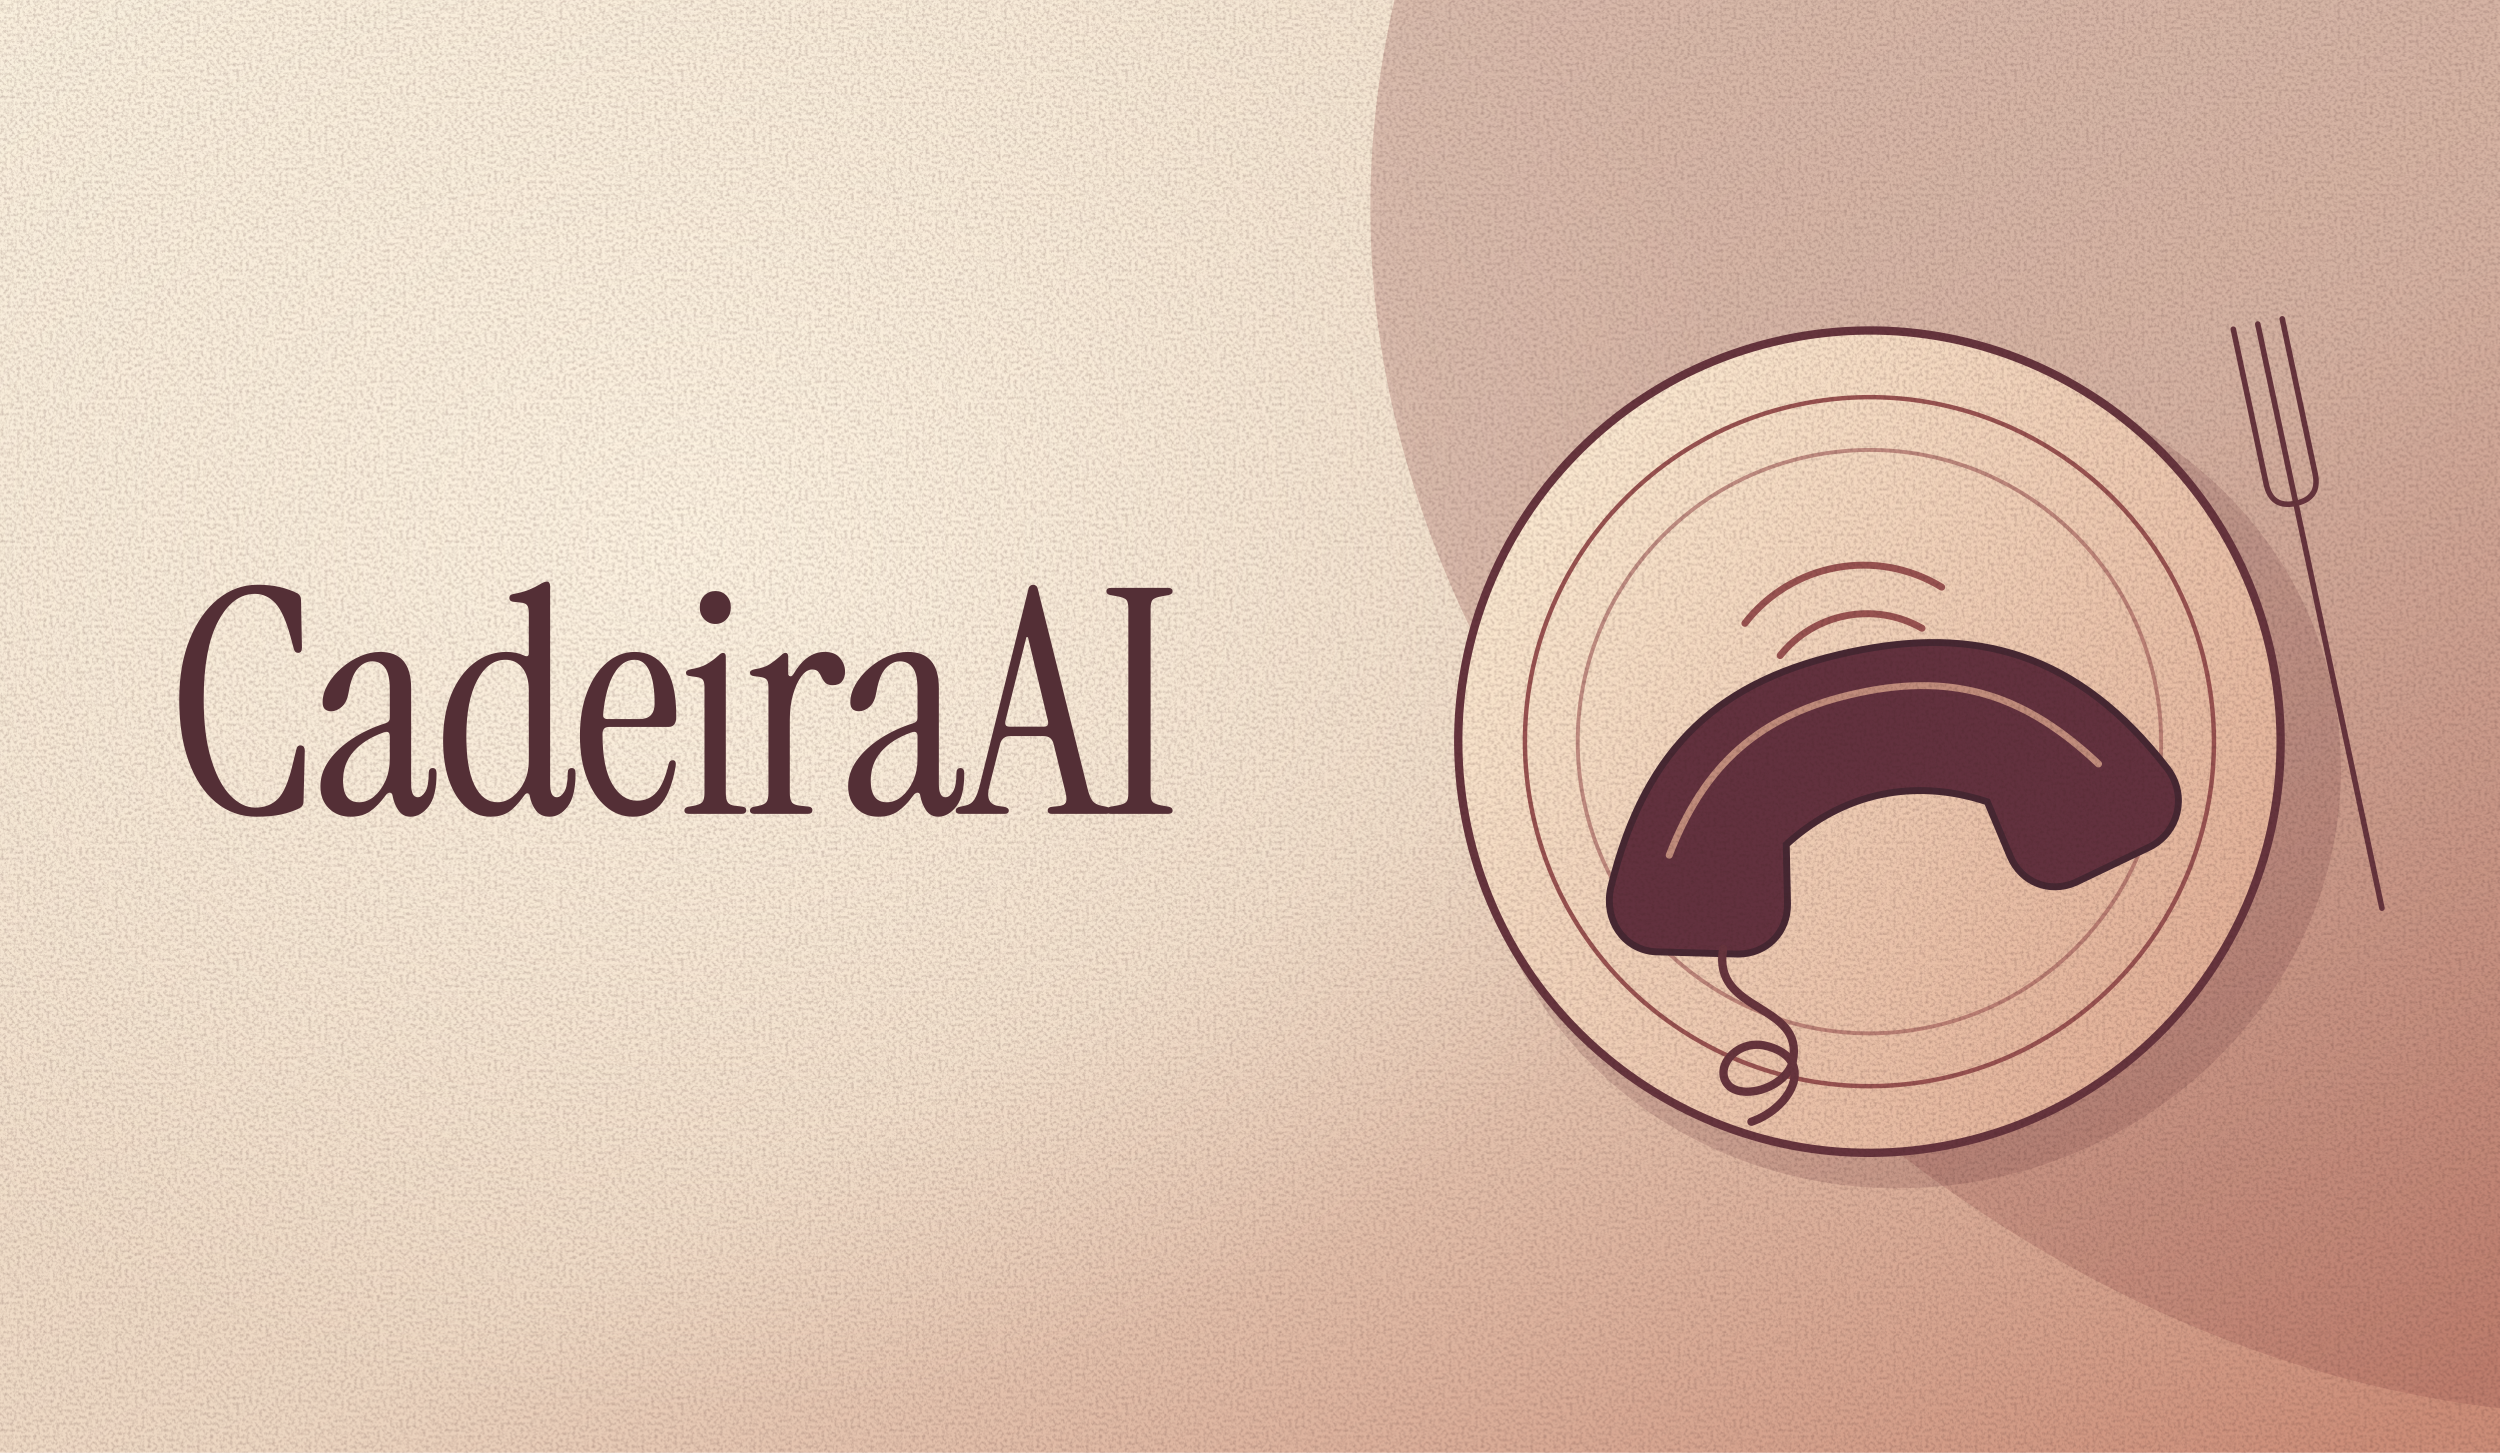
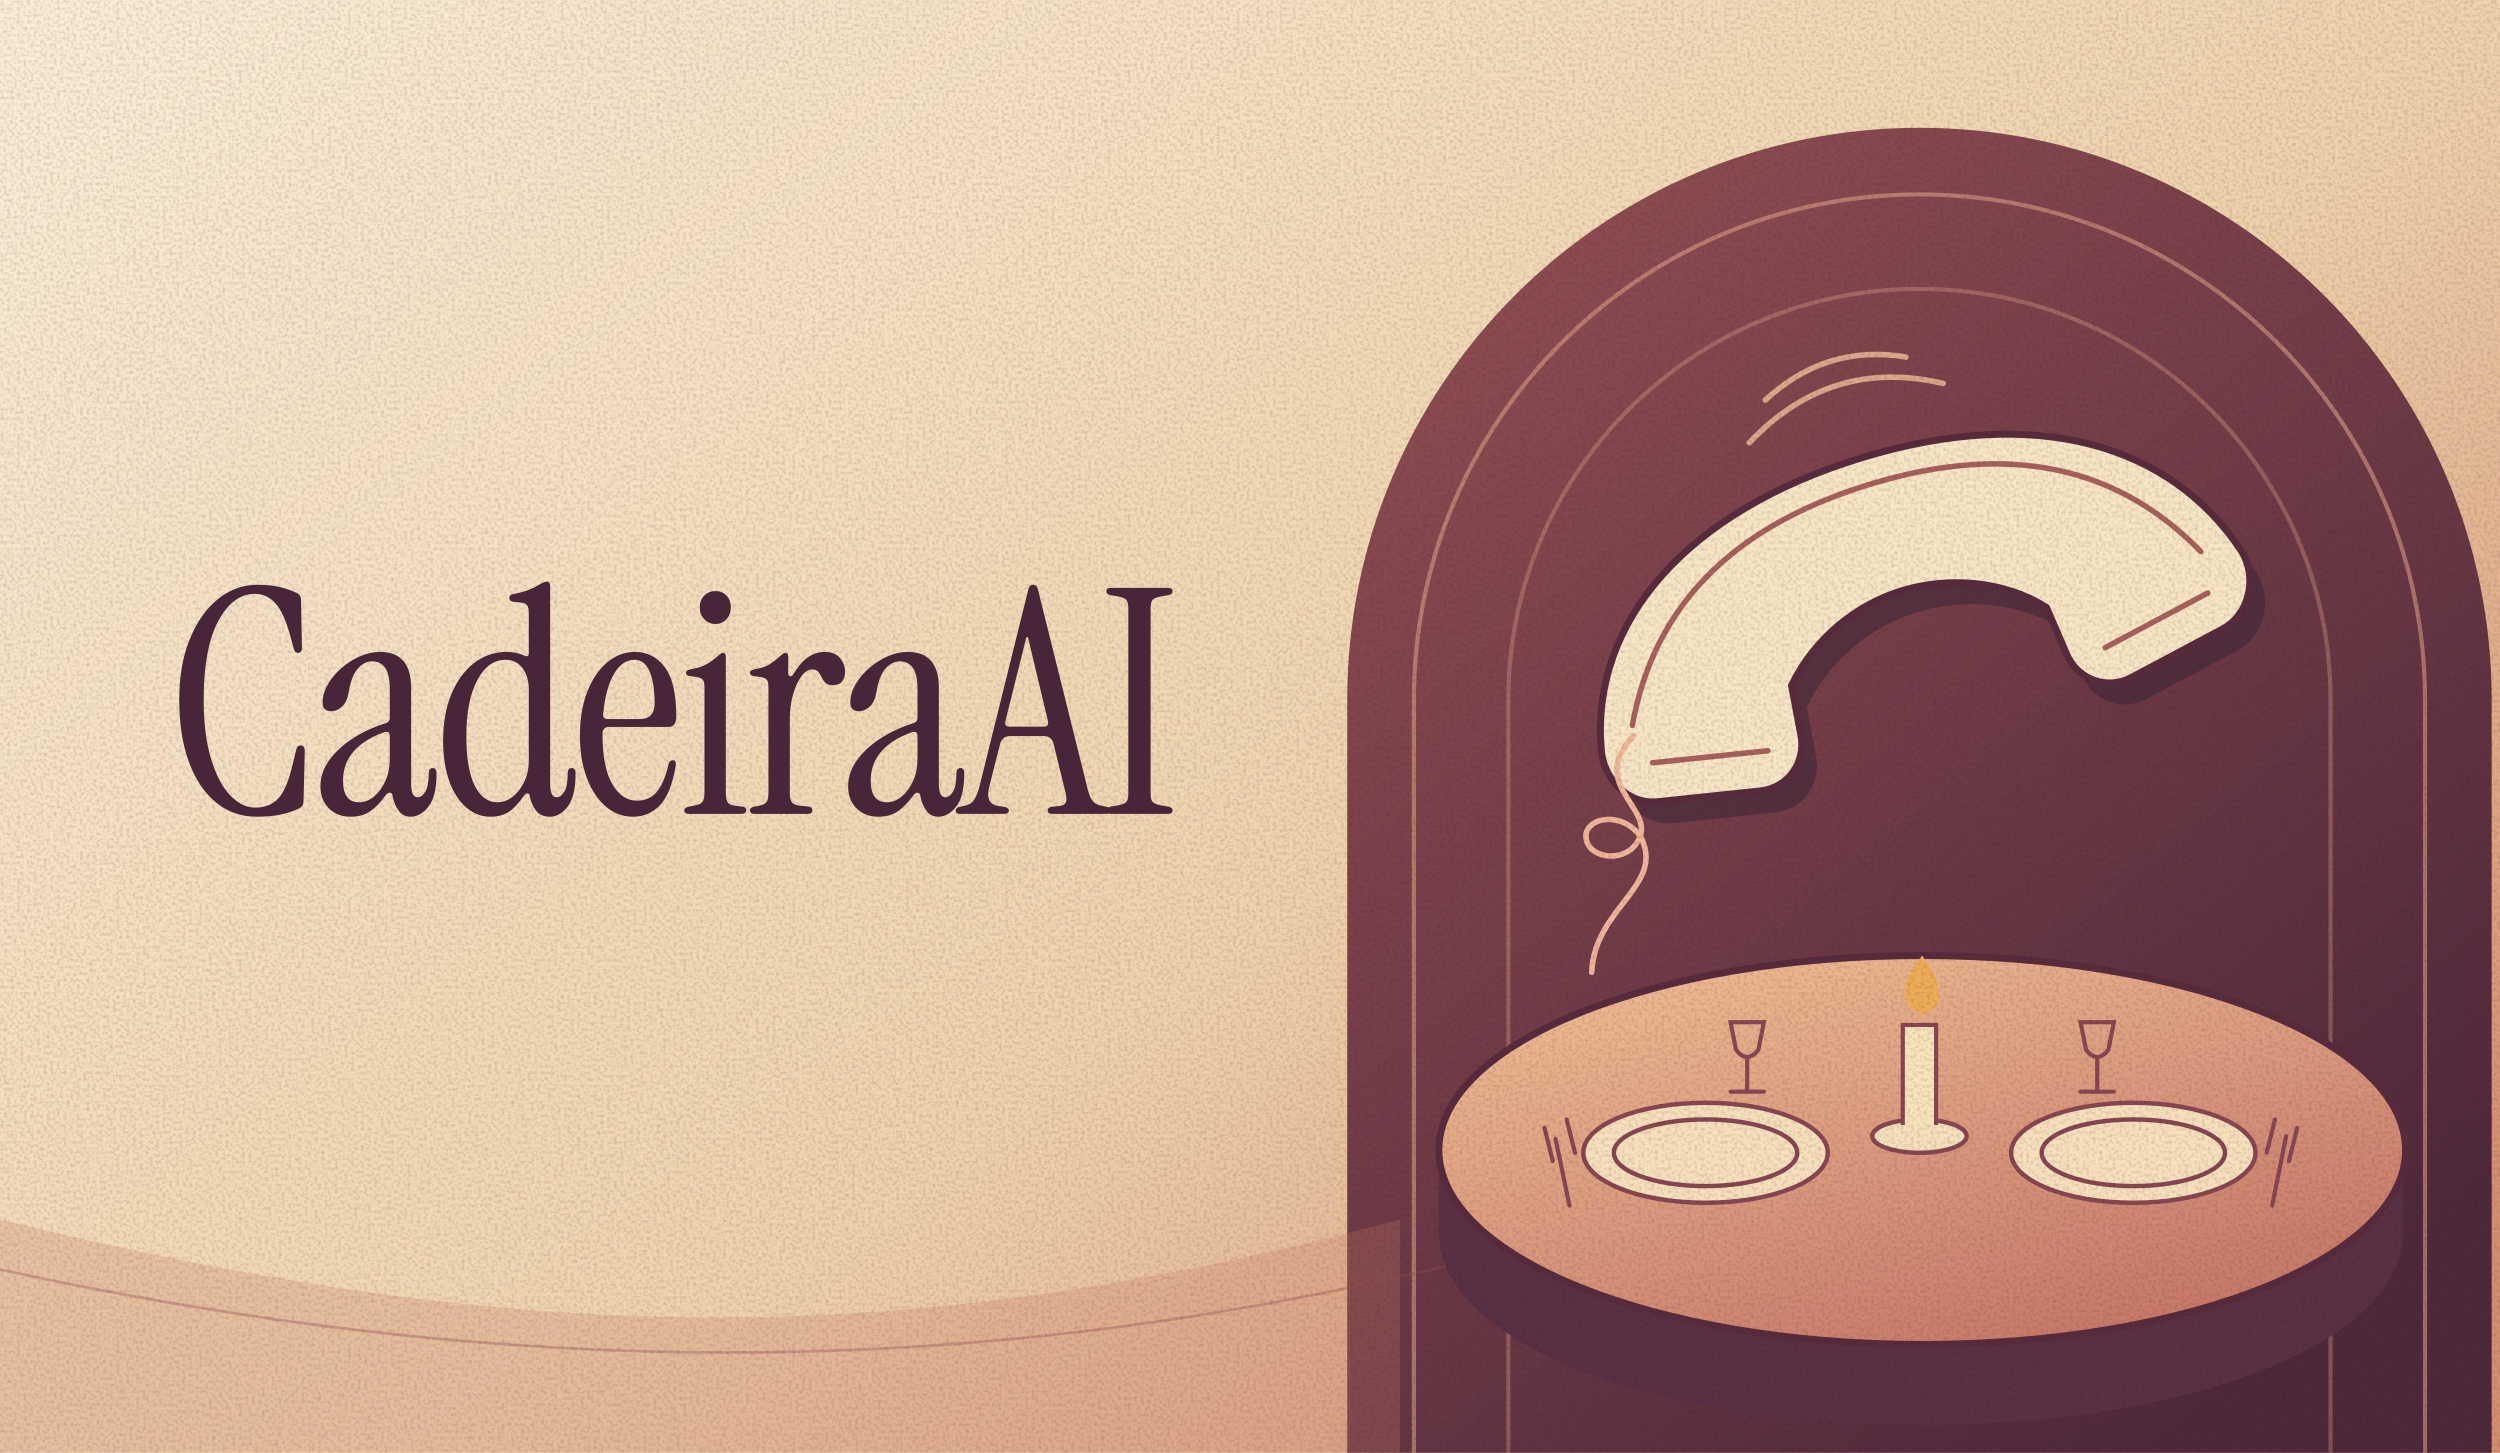
<svg xmlns="http://www.w3.org/2000/svg" viewBox="0 0 900 523" role="img" aria-labelledby="title desc">
  <defs>
-     <linearGradient id="paper" x2=".94" y2="1">
-       <stop stop-color="#f8eedc" />
-       <stop offset=".58" stop-color="#edd7c2" />
-       <stop offset="1" stop-color="#cc8d78" />
+     <linearGradient id="paper" x2="1" y2=".8">
+       <stop stop-color="#faeed9" />
+       <stop offset=".62" stop-color="#efd3ac" />
+       <stop offset="1" stop-color="#d58f70" />
    </linearGradient>
-     <radialGradient id="light">
-       <stop stop-color="#fff6e5" stop-opacity=".82" />
-       <stop offset="1" stop-color="#fff6e5" stop-opacity="0" />
-     </radialGradient>
-     <linearGradient id="plate" x2=".85" y2="1">
-       <stop stop-color="#fff3db" />
-       <stop offset="1" stop-color="#dfaa91" />
+     <linearGradient id="arch" x2=".7" y2="1">
+       <stop stop-color="#975255" />
+       <stop offset="1" stop-color="#4e283b" />
    </linearGradient>
-     <filter id="grain" x="0" y="0" width="100%" height="100%" color-interpolation-filters="sRGB">
-       <feTurbulence type="fractalNoise" baseFrequency=".85" numOctaves="3" seed="23" stitchTiles="stitch" />
+     <linearGradient id="table" x2=".65" y2="1">
+       <stop stop-color="#f3c498" />
+       <stop offset="1" stop-color="#c87969" />
+     </linearGradient>
+     <filter id="noise" x="0" y="0" width="100%" height="100%" color-interpolation-filters="sRGB">
+       <feTurbulence type="fractalNoise" baseFrequency=".84" numOctaves="3" seed="23" stitchTiles="stitch" />
      <feColorMatrix type="matrix" values="0 0 0 0 .23  0 0 0 0 .11  0 0 0 0 .11  1.2 0 0 0 -.49" />
    </filter>
-     <pattern id="paper-grain" width="160" height="160" patternUnits="userSpaceOnUse">
-       <rect width="160" height="160" filter="url(#grain)" />
+     <pattern id="grain" width="160" height="160" patternUnits="userSpaceOnUse">
+       <rect width="160" height="160" filter="url(#noise)" />
    </pattern>
  </defs>
  <path d="M0 0h900v523H0z" fill="url(#paper)" />
-   <ellipse cx="248" cy="196" rx="390" ry="314" fill="url(#light)" />
-   <path d="M502 0c-32 139 28 260 123 362 69 73 165 132 275 145V0Z" fill="#934f4c" opacity=".28" />
-   <g transform="rotate(-12 673 267)">
-     <ellipse cx="684" cy="283" rx="156" ry="147" fill="#6d363c" opacity=".2" />
-     <circle cx="673" cy="267" r="148" fill="url(#plate)" stroke="#66343d" stroke-width="3" />
-     <circle cx="673" cy="267" r="124" fill="none" stroke="#985250" stroke-width="1.6" />
-     <circle cx="673" cy="267" r="105" fill="none" stroke="#985250" stroke-width="1.4" stroke-opacity=".58" />
-     <path d="M638 216a54 54 0 0 1 72 2m-62 12a40 40 0 0 1 52 1" fill="none" stroke="#985250" stroke-width="2.5" stroke-linecap="round" />
-     <path d="M571 299c23-48 55-65 102-65 46 0 80 17 103 65 5 11-1 23-12 26l-29 7c-10 2-19-4-21-14l-4-21c-24-14-50-14-74 0l-4 21c-2 10-11 16-21 14l-29-7c-11-3-16-15-11-26Z" fill="#62313e" stroke="#462732" stroke-width="2.5" />
-     <path d="M594 292c19-29 42-43 79-43 36 0 59 14 79 43" fill="none" stroke="#eab498" stroke-opacity=".7" stroke-width="2.5" stroke-linecap="round" />
-     <path d="M606 329c-9 22 25 25 16 45-4 8-19 10-24 4-5-7 5-16 15-12 18 8 6 24-10 26" fill="none" stroke="#66343d" stroke-width="3" stroke-linecap="round" />
-     <path d="M841 151v213m-9-215v57q0 9 9 9t9-9v-57m-9 0v66" fill="none" stroke="#66343d" stroke-width="2" stroke-linecap="round" />
+   <path d="M485 523V252a206 206 0 0 1 412 0v271Z" fill="url(#arch)" />
+   <path d="M509 523V252a182 182 0 0 1 364 0v271" fill="none" stroke="#e5a589" stroke-opacity=".55" stroke-width="1.5" />
+   <path d="M543 523V252a148 148 0 0 1 296 0v271" fill="none" stroke="#e5a589" stroke-opacity=".35" stroke-width="1.5" />
+   <path d="M0 439c191 47 328 47 504 0v84H0Z" fill="#c77b68" opacity=".27" />
+   <path d="M0 457c188 41 355 40 532-4" fill="none" stroke="#934b51" opacity=".35" />
+   <g transform="rotate(-17 688 220)">
+     <path d="M567 234c10-44 54-72 120-72s108 28 121 72c3 11-4 23-15 25l-36 7c-10 2-19-5-20-15l-2-18c-12-14-31-21-48-21s-35 7-48 21l-2 18c-1 10-10 17-20 15l-36-7c-11-2-17-14-14-25Z" fill="#352133" opacity=".5" transform="translate(3 9)" />
+     <path d="M567 234c10-44 54-72 120-72s108 28 121 72c3 11-4 23-15 25l-36 7c-10 2-19-5-20-15l-2-18c-12-14-31-21-48-21s-35 7-48 21l-2 18c-1 10-10 17-20 15l-36-7c-11-2-17-14-14-25Z" fill="#f8e7c6" stroke="#572b3d" stroke-width="2.5" />
+     <path d="M580 230c19-37 53-58 107-58s88 21 107 58m-211 15 41 8m127 0 41-8" fill="none" stroke="#a8615d" stroke-width="2" stroke-linecap="round" />
+     <path d="M650 145q37-21 73 0m-63-13q27-13 53 0" fill="none" stroke="#f3c198" stroke-width="2" stroke-linecap="round" opacity=".8" />
  </g>
-   <path d="M0 0h900v523H0z" fill="url(#paper-grain)" opacity=".37" />
-   <path d="M92.32 294.02Q83.96 294.02 77.68 288.82Q71.41 283.62 67.97 274.19Q64.52 264.75 64.52 251.87Q64.52 239.44 68.31 230.12Q72.09 220.79 78.48 215.65Q84.86 210.51 92.66 210.51Q97.29 210.51 100.79 211.36Q104.3 212.2 107.01 213.56Q108.36 214.35 108.36 215.93L108.7 233.11Q108.7 235.03 107.35 235.03Q106.1 235.03 105.77 233.56L104.63 229.38Q102.26 220.57 99.15 217.18Q96.05 213.79 91.75 213.79Q83.84 213.79 78.59 223.56Q73.33 233.34 73.33 251.87Q73.33 264.52 75.99 273.23Q78.64 281.93 82.88 286.33Q87.12 290.74 91.87 290.74Q96.95 290.74 100.06 287.58Q103.17 284.41 105.31 275.37L106.67 269.83Q107.01 268.14 108.48 268.37Q109.72 268.59 109.72 270.29L109.27 288.59Q109.27 290.18 107.8 290.97Q105.09 292.32 101.41 293.17Q97.74 294.02 92.32 294.02ZM126.2 294.02Q121.45 294.02 118.4 291.02Q115.35 288.03 115.35 283.06Q115.35 278.2 118.4 273.85Q121.45 269.5 126.77 265.99Q132.08 262.49 138.86 260.34Q140.32 259.89 140.32 258.42V248.14Q140.32 242.72 138.63 240.4Q136.94 238.08 134 238.08Q131.17 238.08 128.86 240.62Q126.54 243.17 125.52 249.16Q124.96 252.77 123.09 254.41Q121.23 256.05 119.31 256.05Q116.14 256.05 116.14 252.88Q116.14 249.61 118.01 246.39Q119.87 243.17 122.92 240.51Q125.97 237.86 129.59 236.27Q133.21 234.69 136.82 234.69Q148.01 234.69 148.01 247.69V282.26Q148.01 287.01 150.38 287.01Q151.85 287.01 153.09 285.03Q154.34 283.06 154.34 278.31Q154.34 276.5 155.81 276.5Q157.16 276.5 157.16 278.42Q157.16 286.67 154.28 290.34Q151.4 294.02 147.78 294.02Q145.07 294.02 143.49 291.81Q141.91 289.61 141.34 286.56Q141.23 285.43 140.38 285.37Q139.53 285.32 138.74 286.45Q136.03 290.18 133.21 292.1Q130.38 294.02 126.2 294.02ZM129.25 288.82Q132.19 288.82 134.68 286.73Q137.16 284.64 138.74 281.13Q140.32 277.63 140.32 273.23V264.98Q140.32 262.83 137.95 263.73Q131.06 266.22 127.27 270.57Q123.49 274.92 123.49 281.02Q123.49 288.82 129.25 288.82ZM176.58 294.02Q171.61 294.02 167.71 290.57Q163.81 287.12 161.66 280.97Q159.52 274.81 159.52 266.67Q159.52 257.18 162.45 250Q165.39 242.83 170.59 238.76Q175.79 234.69 182.34 234.69Q183.93 234.69 185.51 234.97Q187.09 235.26 188.56 235.94Q190.37 236.84 190.37 235.14V220.68Q190.37 218.65 189.74 217.86Q189.12 217.06 187.54 216.95L184.6 216.61Q183.36 216.39 183.36 215.26Q183.36 214.13 184.6 213.9Q188.22 213.22 190.42 212.32Q192.63 211.41 194.1 210.51Q195.9 209.38 196.81 209.38Q198.05 209.38 198.05 211.19V282.26Q198.05 287.01 200.42 287.01Q201.89 287.01 203.13 285.03Q204.38 283.06 204.38 278.31Q204.38 276.5 205.85 276.5Q207.2 276.5 207.2 278.42Q207.2 286.67 204.38 290.34Q201.55 294.02 197.94 294.02Q194.66 294.02 192.97 291.81Q191.27 289.61 190.71 286.56Q190.59 285.65 189.91 285.6Q189.24 285.54 188.67 286.45Q185.51 290.85 182.91 292.44Q180.31 294.02 176.58 294.02ZM179.07 288.82Q182 288.82 184.55 286.84Q187.09 284.86 188.73 281.47Q190.37 278.08 190.37 273.9V248.48Q190.37 243.39 188.05 240.45Q185.73 237.52 182 237.52Q175.68 237.52 171.78 244.92Q167.88 252.32 167.88 265.09Q167.88 276.73 170.87 282.77Q173.87 288.82 179.07 288.82ZM227.86 294.02Q222.44 294.02 218.15 290.4Q213.85 286.79 211.31 280.17Q208.77 273.56 208.77 264.86Q208.77 255.94 211.37 249.16Q213.97 242.38 218.49 238.53Q223 234.69 228.54 234.69Q235.21 234.69 239.33 240.17Q243.46 245.65 243.46 257.97Q243.46 261.7 240.63 261.7H219.16Q216.9 261.7 216.9 264.3Q216.9 276.28 220.41 282.26Q223.91 288.25 229.33 288.25Q233.63 288.25 236.34 285.2Q239.05 282.15 240.75 274.92Q241.09 273.68 242.22 273.68Q243.57 273.68 243.23 275.94Q241.42 285.99 237.47 290.01Q233.51 294.02 227.86 294.02ZM218.82 258.87H230.24Q235.66 258.87 235.66 253.22Q235.66 245.88 233.85 241.7Q232.05 237.52 228.43 237.52Q224.02 237.52 221.03 242.6Q218.03 247.69 217.13 257.07Q216.9 258.87 218.82 258.87ZM257.56 224.63Q255.19 224.63 253.55 222.94Q251.91 221.25 251.91 218.65Q251.91 216.05 253.55 214.41Q255.19 212.77 257.56 212.77Q259.94 212.77 261.52 214.41Q263.1 216.05 263.1 218.65Q263.1 221.25 261.52 222.94Q259.94 224.63 257.56 224.63ZM248.07 293Q246.38 293 246.38 291.76Q246.38 290.74 247.85 290.4L249.2 290.18Q252.03 289.72 252.82 288.76Q253.61 287.8 253.61 285.43V247.46Q253.61 245.43 252.99 244.69Q252.37 243.96 250.78 243.73L248.41 243.39Q246.94 243.28 246.94 242.15Q246.94 241.25 248.75 240.91Q252.25 240.34 254.4 239.1Q256.55 237.86 258.58 236.05Q259.6 235.03 260.28 235.03Q261.29 235.03 261.29 236.39V285.43Q261.29 287.8 261.97 288.82Q262.65 289.84 264.57 290.06L267.4 290.4Q268.64 290.63 268.64 291.64Q268.64 293 266.94 293ZM285.68 242.6Q290.32 234.69 296.87 234.69Q300.6 234.69 302.41 236.9Q304.22 239.1 304.22 241.81Q304.22 243.96 303.14 245.31Q302.07 246.67 299.81 246.67Q298 246.67 297.15 245.82Q296.31 244.97 295.8 243.84Q295.29 242.72 294.61 241.87Q293.93 241.02 292.35 241.02Q290.32 241.02 288.51 243.45Q286.7 245.88 285.51 249.95Q284.33 254.01 284.33 259.21V285.43Q284.33 287.8 285.06 288.82Q285.8 289.84 288.17 290.06L291.22 290.4Q292.46 290.63 292.46 291.64Q292.46 293 290.77 293H271.67Q269.98 293 269.98 291.76Q269.98 290.74 271.45 290.4L272.8 290.18Q275.17 289.72 275.91 288.76Q276.64 287.8 276.64 285.43V247.46Q276.64 245.43 276.02 244.69Q275.4 243.96 273.82 243.73L271.45 243.39Q269.98 243.28 269.98 242.15Q269.98 241.25 271.78 240.91Q275.29 240.34 277.15 239.1Q279.02 237.86 281.05 236.05Q282.07 235.03 282.75 235.03Q283.76 235.03 283.76 236.39V242.49Q283.76 243.28 284.44 243.45Q285.12 243.62 285.68 242.6ZM316.18 294.02Q311.43 294.02 308.38 291.02Q305.33 288.03 305.33 283.06Q305.33 278.2 308.38 273.85Q311.43 269.5 316.74 265.99Q322.05 262.49 328.83 260.34Q330.3 259.89 330.3 258.42V248.14Q330.3 242.72 328.61 240.4Q326.91 238.08 323.97 238.08Q321.15 238.08 318.83 240.62Q316.51 243.17 315.5 249.16Q314.93 252.77 313.07 254.41Q311.2 256.05 309.28 256.05Q306.12 256.05 306.12 252.88Q306.12 249.61 307.98 246.39Q309.85 243.17 312.9 240.51Q315.95 237.86 319.57 236.27Q323.18 234.69 326.8 234.69Q337.99 234.69 337.99 247.69V282.26Q337.99 287.01 340.36 287.01Q341.83 287.01 343.07 285.03Q344.31 283.06 344.31 278.31Q344.31 276.5 345.78 276.5Q347.14 276.5 347.14 278.42Q347.14 286.67 344.26 290.34Q341.38 294.02 337.76 294.02Q335.05 294.02 333.46 291.81Q331.88 289.61 331.32 286.56Q331.2 285.43 330.36 285.37Q329.51 285.32 328.72 286.45Q326.01 290.18 323.18 292.1Q320.36 294.02 316.18 294.02ZM319.23 288.82Q322.16 288.82 324.65 286.73Q327.14 284.64 328.72 281.13Q330.3 277.63 330.3 273.23V264.98Q330.3 262.83 327.93 263.73Q321.03 266.22 317.25 270.57Q313.46 274.92 313.46 281.02Q313.46 288.82 319.23 288.82ZM345.76 293Q344.07 293 344.07 291.87Q344.07 290.74 345.65 290.4L347.35 290.06Q349.61 289.61 350.74 287.86Q351.87 286.11 352.66 282.94L370.17 212.32Q370.4 211.19 370.91 210.85Q371.42 210.51 371.87 210.51Q372.43 210.51 372.94 210.85Q373.45 211.19 373.68 212.32L391.53 283.96Q392.32 287.12 393.34 288.37Q394.35 289.61 396.5 290.06L398.2 290.4Q399.78 290.74 399.78 291.87Q399.78 293 398.08 293H378.76Q377.18 293 377.18 291.76Q377.18 290.51 379.1 290.4L381.25 290.18Q383.17 289.95 383.68 288.93Q384.18 287.92 383.62 285.43L379.32 267.91Q378.65 264.98 375.6 264.98H363.73Q360.79 264.98 360 267.91L356.16 283.06Q354.47 289.5 359.55 290.18L361.25 290.4Q363.17 290.74 363.17 291.76Q363.17 293 361.58 293ZM363.39 261.59H375.82Q377.63 261.59 377.29 259.67L370.06 229.38H369.49L361.92 259.67Q361.58 261.59 363.39 261.59ZM399.99 293Q398.29 293 398.29 291.76Q398.29 290.74 399.76 290.4L402.36 289.95Q404.73 289.5 405.47 288.71Q406.2 287.92 406.2 285.54V219.1Q406.2 216.72 405.47 215.93Q404.73 215.14 402.36 214.69L399.76 214.24Q398.29 213.9 398.29 212.88Q398.29 211.64 399.99 211.64H420.44Q422.13 211.64 422.13 212.88Q422.13 213.9 420.67 214.24L418.07 214.69Q415.69 215.14 414.96 215.93Q414.22 216.72 414.22 219.1V285.54Q414.22 287.92 414.96 288.71Q415.69 289.5 418.07 289.95L420.67 290.4Q422.13 290.74 422.13 291.76Q422.13 293 420.44 293Z" fill="#542f36" />
+   <path d="M588 265c-18 19 12 27 0 40-6 6-18 3-17-5 2-7 15-7 20 2 8 17-17 25-18 48" fill="none" stroke="#f0b79a" stroke-width="2" stroke-linecap="round" />
+   <path d="M518 414c0-39 77-70 174-70s173 31 173 70v30c0 39-76 69-173 69s-174-30-174-69Z" fill="#593044" />
+   <ellipse cx="692" cy="414" rx="174" ry="70" fill="url(#table)" stroke="#572b3d" stroke-width="2.5" />
+   <g fill="#f7e1bd" stroke="#874653" stroke-width="1.6">
+     <ellipse cx="614" cy="415" rx="44" ry="18" />
+     <ellipse cx="614" cy="415" rx="33" ry="12" fill="none" />
+     <ellipse cx="768" cy="415" rx="44" ry="18" />
+     <ellipse cx="768" cy="415" rx="33" ry="12" fill="none" />
+     <ellipse cx="691" cy="409" rx="17" ry="6" />
+   </g>
+   <path d="M685 405v-36h12v36" fill="#f9e5ba" stroke="#874653" stroke-width="1.5" />
+   <path d="M692 365c-9-3-8-11 0-21 8 11 8 19 0 21Z" fill="#efad58" />
+   <g fill="none" stroke="#874653" stroke-width="1.5" stroke-linecap="round">
+     <path d="m560 410 5 24m-9-28 3 12m5-15 3 12m256-6-5 25m9-28-3 12m-5-15-3 12" />
+     <path d="M629 381v12m-6 0h12m-12-25h12l-2 10q-4 5-8 0Zm132 13v12m-6 0h12m-12-25h12l-2 10q-4 5-8 0Z" />
+   </g>
+   <path d="M0 0h900v523H0z" fill="url(#grain)" opacity=".3" />
+   <path d="M92.32 294.02Q83.96 294.02 77.68 288.82Q71.41 283.62 67.97 274.19Q64.52 264.75 64.52 251.87Q64.52 239.44 68.31 230.12Q72.09 220.79 78.48 215.65Q84.86 210.51 92.66 210.51Q97.29 210.51 100.79 211.36Q104.3 212.2 107.01 213.56Q108.36 214.35 108.36 215.93L108.7 233.11Q108.7 235.03 107.35 235.03Q106.1 235.03 105.77 233.56L104.63 229.38Q102.26 220.57 99.15 217.18Q96.05 213.79 91.75 213.79Q83.84 213.79 78.59 223.56Q73.33 233.34 73.33 251.87Q73.33 264.52 75.99 273.23Q78.64 281.93 82.88 286.33Q87.12 290.74 91.87 290.74Q96.95 290.74 100.06 287.58Q103.17 284.41 105.31 275.37L106.67 269.83Q107.01 268.14 108.48 268.37Q109.72 268.59 109.72 270.29L109.27 288.59Q109.27 290.18 107.8 290.97Q105.09 292.32 101.41 293.17Q97.74 294.02 92.32 294.02ZM126.2 294.02Q121.45 294.02 118.4 291.02Q115.35 288.03 115.35 283.06Q115.35 278.2 118.4 273.85Q121.45 269.5 126.77 265.99Q132.08 262.49 138.86 260.34Q140.32 259.89 140.32 258.42V248.14Q140.32 242.72 138.63 240.4Q136.94 238.08 134 238.08Q131.17 238.08 128.86 240.62Q126.54 243.17 125.52 249.16Q124.96 252.77 123.09 254.41Q121.23 256.05 119.31 256.05Q116.14 256.05 116.14 252.88Q116.14 249.61 118.01 246.39Q119.87 243.17 122.92 240.51Q125.97 237.86 129.59 236.27Q133.21 234.69 136.82 234.69Q148.01 234.69 148.01 247.69V282.26Q148.01 287.01 150.38 287.01Q151.85 287.01 153.09 285.03Q154.34 283.06 154.34 278.31Q154.34 276.5 155.81 276.5Q157.16 276.5 157.16 278.42Q157.16 286.67 154.28 290.34Q151.4 294.02 147.78 294.02Q145.07 294.02 143.49 291.81Q141.91 289.61 141.34 286.56Q141.23 285.43 140.38 285.37Q139.53 285.32 138.74 286.45Q136.03 290.18 133.21 292.1Q130.38 294.02 126.2 294.02ZM129.25 288.82Q132.19 288.82 134.68 286.73Q137.16 284.64 138.74 281.13Q140.32 277.63 140.32 273.23V264.98Q140.32 262.83 137.95 263.73Q131.06 266.22 127.27 270.57Q123.49 274.92 123.49 281.02Q123.49 288.82 129.25 288.82ZM176.58 294.02Q171.61 294.02 167.71 290.57Q163.81 287.12 161.66 280.97Q159.52 274.81 159.52 266.67Q159.52 257.18 162.45 250Q165.39 242.83 170.59 238.76Q175.79 234.69 182.34 234.69Q183.93 234.69 185.51 234.97Q187.09 235.26 188.56 235.94Q190.37 236.84 190.37 235.14V220.68Q190.37 218.65 189.74 217.86Q189.12 217.06 187.54 216.95L184.6 216.61Q183.36 216.39 183.36 215.26Q183.36 214.13 184.6 213.9Q188.22 213.22 190.42 212.32Q192.63 211.41 194.1 210.51Q195.9 209.38 196.81 209.38Q198.05 209.38 198.05 211.19V282.26Q198.05 287.01 200.42 287.01Q201.89 287.01 203.13 285.03Q204.38 283.06 204.38 278.31Q204.38 276.5 205.85 276.5Q207.2 276.5 207.2 278.42Q207.2 286.67 204.38 290.34Q201.55 294.02 197.94 294.02Q194.66 294.02 192.97 291.81Q191.27 289.61 190.71 286.56Q190.59 285.65 189.91 285.6Q189.24 285.54 188.67 286.45Q185.51 290.85 182.91 292.44Q180.31 294.02 176.58 294.02ZM179.07 288.82Q182 288.82 184.55 286.84Q187.09 284.86 188.73 281.47Q190.37 278.08 190.37 273.9V248.48Q190.37 243.39 188.05 240.45Q185.73 237.52 182 237.52Q175.68 237.52 171.78 244.92Q167.88 252.32 167.88 265.09Q167.88 276.73 170.87 282.77Q173.87 288.82 179.07 288.82ZM227.86 294.02Q222.44 294.02 218.15 290.4Q213.85 286.79 211.31 280.17Q208.77 273.56 208.77 264.86Q208.77 255.94 211.37 249.16Q213.97 242.38 218.49 238.53Q223 234.69 228.54 234.69Q235.21 234.69 239.33 240.17Q243.46 245.65 243.46 257.97Q243.46 261.7 240.63 261.7H219.16Q216.9 261.7 216.9 264.3Q216.9 276.28 220.41 282.26Q223.91 288.25 229.33 288.25Q233.63 288.25 236.34 285.2Q239.05 282.15 240.75 274.92Q241.09 273.68 242.22 273.68Q243.57 273.68 243.23 275.94Q241.42 285.99 237.47 290.01Q233.51 294.02 227.86 294.02ZM218.82 258.87H230.24Q235.66 258.87 235.66 253.22Q235.66 245.88 233.85 241.7Q232.05 237.52 228.43 237.52Q224.02 237.52 221.03 242.6Q218.03 247.69 217.13 257.07Q216.9 258.87 218.82 258.87ZM257.56 224.63Q255.19 224.63 253.55 222.94Q251.91 221.25 251.91 218.65Q251.91 216.05 253.55 214.41Q255.19 212.77 257.56 212.77Q259.94 212.77 261.52 214.41Q263.1 216.05 263.1 218.65Q263.1 221.25 261.52 222.94Q259.94 224.63 257.56 224.63ZM248.07 293Q246.38 293 246.38 291.76Q246.38 290.74 247.85 290.4L249.2 290.18Q252.03 289.72 252.82 288.76Q253.61 287.8 253.61 285.43V247.46Q253.61 245.43 252.99 244.69Q252.37 243.96 250.78 243.73L248.41 243.39Q246.94 243.28 246.94 242.15Q246.94 241.25 248.75 240.91Q252.25 240.34 254.4 239.1Q256.55 237.86 258.58 236.05Q259.6 235.03 260.28 235.03Q261.29 235.03 261.29 236.39V285.43Q261.29 287.8 261.97 288.82Q262.65 289.84 264.57 290.06L267.4 290.4Q268.64 290.63 268.64 291.64Q268.64 293 266.94 293ZM285.68 242.6Q290.32 234.69 296.87 234.69Q300.6 234.69 302.41 236.9Q304.22 239.1 304.22 241.81Q304.22 243.96 303.14 245.31Q302.07 246.67 299.81 246.67Q298 246.67 297.15 245.82Q296.31 244.97 295.8 243.84Q295.29 242.72 294.61 241.87Q293.93 241.02 292.35 241.02Q290.32 241.02 288.51 243.45Q286.7 245.88 285.51 249.95Q284.33 254.01 284.33 259.21V285.43Q284.33 287.8 285.06 288.82Q285.8 289.84 288.17 290.06L291.22 290.4Q292.46 290.63 292.46 291.64Q292.46 293 290.77 293H271.67Q269.98 293 269.98 291.76Q269.98 290.74 271.45 290.4L272.8 290.18Q275.17 289.72 275.91 288.76Q276.64 287.8 276.64 285.43V247.46Q276.64 245.43 276.02 244.69Q275.4 243.96 273.82 243.73L271.45 243.39Q269.98 243.28 269.98 242.15Q269.98 241.25 271.78 240.91Q275.29 240.34 277.15 239.1Q279.02 237.86 281.05 236.05Q282.07 235.03 282.75 235.03Q283.76 235.03 283.76 236.39V242.49Q283.76 243.28 284.44 243.45Q285.12 243.62 285.68 242.6ZM316.18 294.02Q311.43 294.02 308.38 291.02Q305.33 288.03 305.33 283.06Q305.33 278.2 308.38 273.85Q311.43 269.5 316.74 265.99Q322.05 262.49 328.83 260.34Q330.3 259.89 330.3 258.42V248.14Q330.3 242.72 328.61 240.4Q326.91 238.08 323.97 238.08Q321.15 238.08 318.83 240.62Q316.51 243.17 315.5 249.16Q314.93 252.77 313.07 254.41Q311.2 256.05 309.28 256.05Q306.12 256.05 306.12 252.88Q306.12 249.61 307.98 246.39Q309.85 243.17 312.9 240.51Q315.95 237.86 319.57 236.27Q323.18 234.69 326.8 234.69Q337.99 234.69 337.99 247.69V282.26Q337.99 287.01 340.36 287.01Q341.83 287.01 343.07 285.03Q344.31 283.06 344.31 278.31Q344.31 276.5 345.78 276.5Q347.14 276.5 347.14 278.42Q347.14 286.67 344.26 290.34Q341.38 294.02 337.76 294.02Q335.05 294.02 333.46 291.81Q331.88 289.61 331.32 286.56Q331.2 285.43 330.36 285.37Q329.51 285.32 328.72 286.45Q326.01 290.18 323.18 292.1Q320.36 294.02 316.18 294.02ZM319.23 288.82Q322.16 288.82 324.65 286.73Q327.14 284.64 328.72 281.13Q330.3 277.63 330.3 273.23V264.98Q330.3 262.83 327.93 263.73Q321.03 266.22 317.25 270.57Q313.46 274.92 313.46 281.02Q313.46 288.82 319.23 288.82ZM345.76 293Q344.07 293 344.07 291.87Q344.07 290.74 345.65 290.4L347.35 290.06Q349.61 289.61 350.74 287.86Q351.87 286.11 352.66 282.94L370.17 212.32Q370.4 211.19 370.91 210.85Q371.42 210.51 371.87 210.51Q372.43 210.51 372.94 210.85Q373.45 211.19 373.68 212.32L391.53 283.96Q392.32 287.12 393.34 288.37Q394.35 289.61 396.5 290.06L398.2 290.4Q399.78 290.74 399.78 291.87Q399.78 293 398.08 293H378.76Q377.18 293 377.18 291.76Q377.18 290.51 379.1 290.4L381.25 290.18Q383.17 289.95 383.68 288.93Q384.18 287.92 383.62 285.43L379.32 267.91Q378.65 264.98 375.6 264.98H363.73Q360.79 264.98 360 267.91L356.16 283.06Q354.47 289.5 359.55 290.18L361.25 290.4Q363.17 290.74 363.17 291.76Q363.17 293 361.58 293ZM363.39 261.59H375.82Q377.63 261.59 377.29 259.67L370.06 229.38H369.49L361.92 259.67Q361.58 261.59 363.39 261.59ZM399.99 293Q398.29 293 398.29 291.76Q398.29 290.74 399.76 290.4L402.36 289.95Q404.73 289.5 405.47 288.71Q406.2 287.92 406.2 285.54V219.1Q406.2 216.72 405.47 215.93Q404.73 215.14 402.36 214.69L399.76 214.24Q398.29 213.9 398.29 212.88Q398.29 211.64 399.99 211.64H420.44Q422.13 211.64 422.13 212.88Q422.13 213.9 420.67 214.24L418.07 214.69Q415.69 215.14 414.96 215.93Q414.22 216.72 414.22 219.1V285.54Q414.22 287.92 414.96 288.71Q415.69 289.5 418.07 289.95L420.67 290.4Q422.13 290.74 422.13 291.76Q422.13 293 420.44 293Z" fill="#482538" />
</svg>
